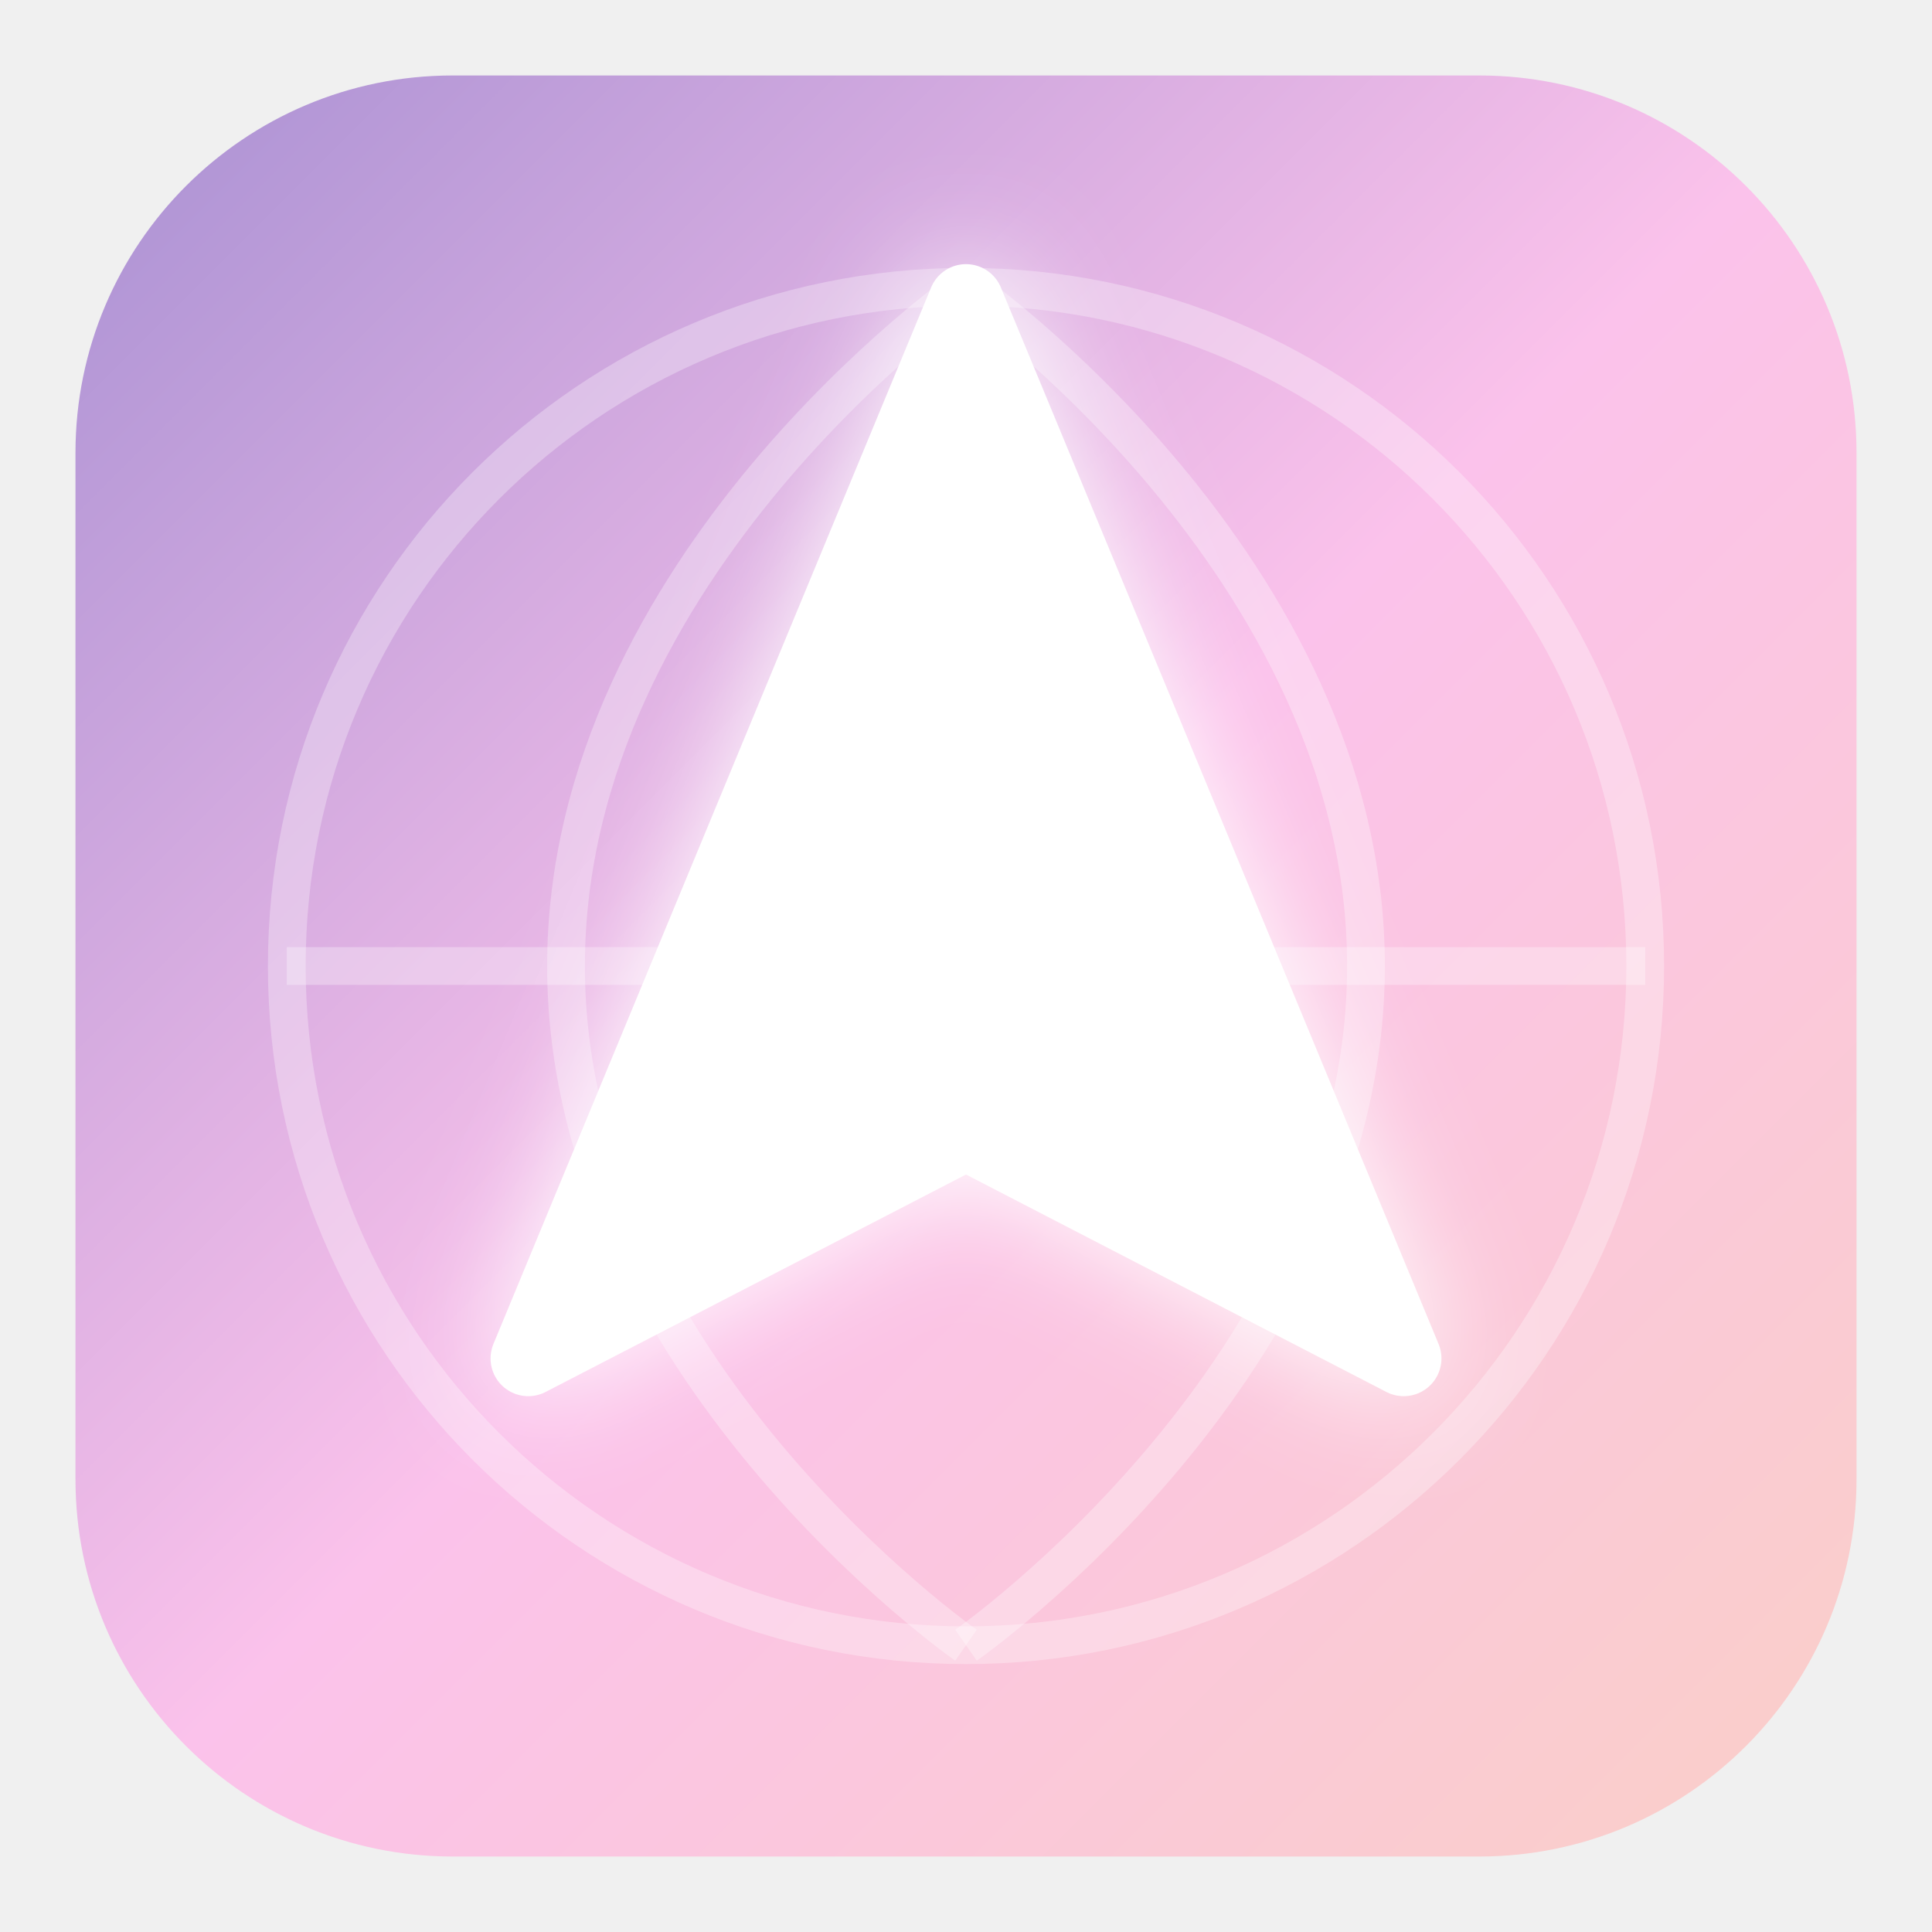
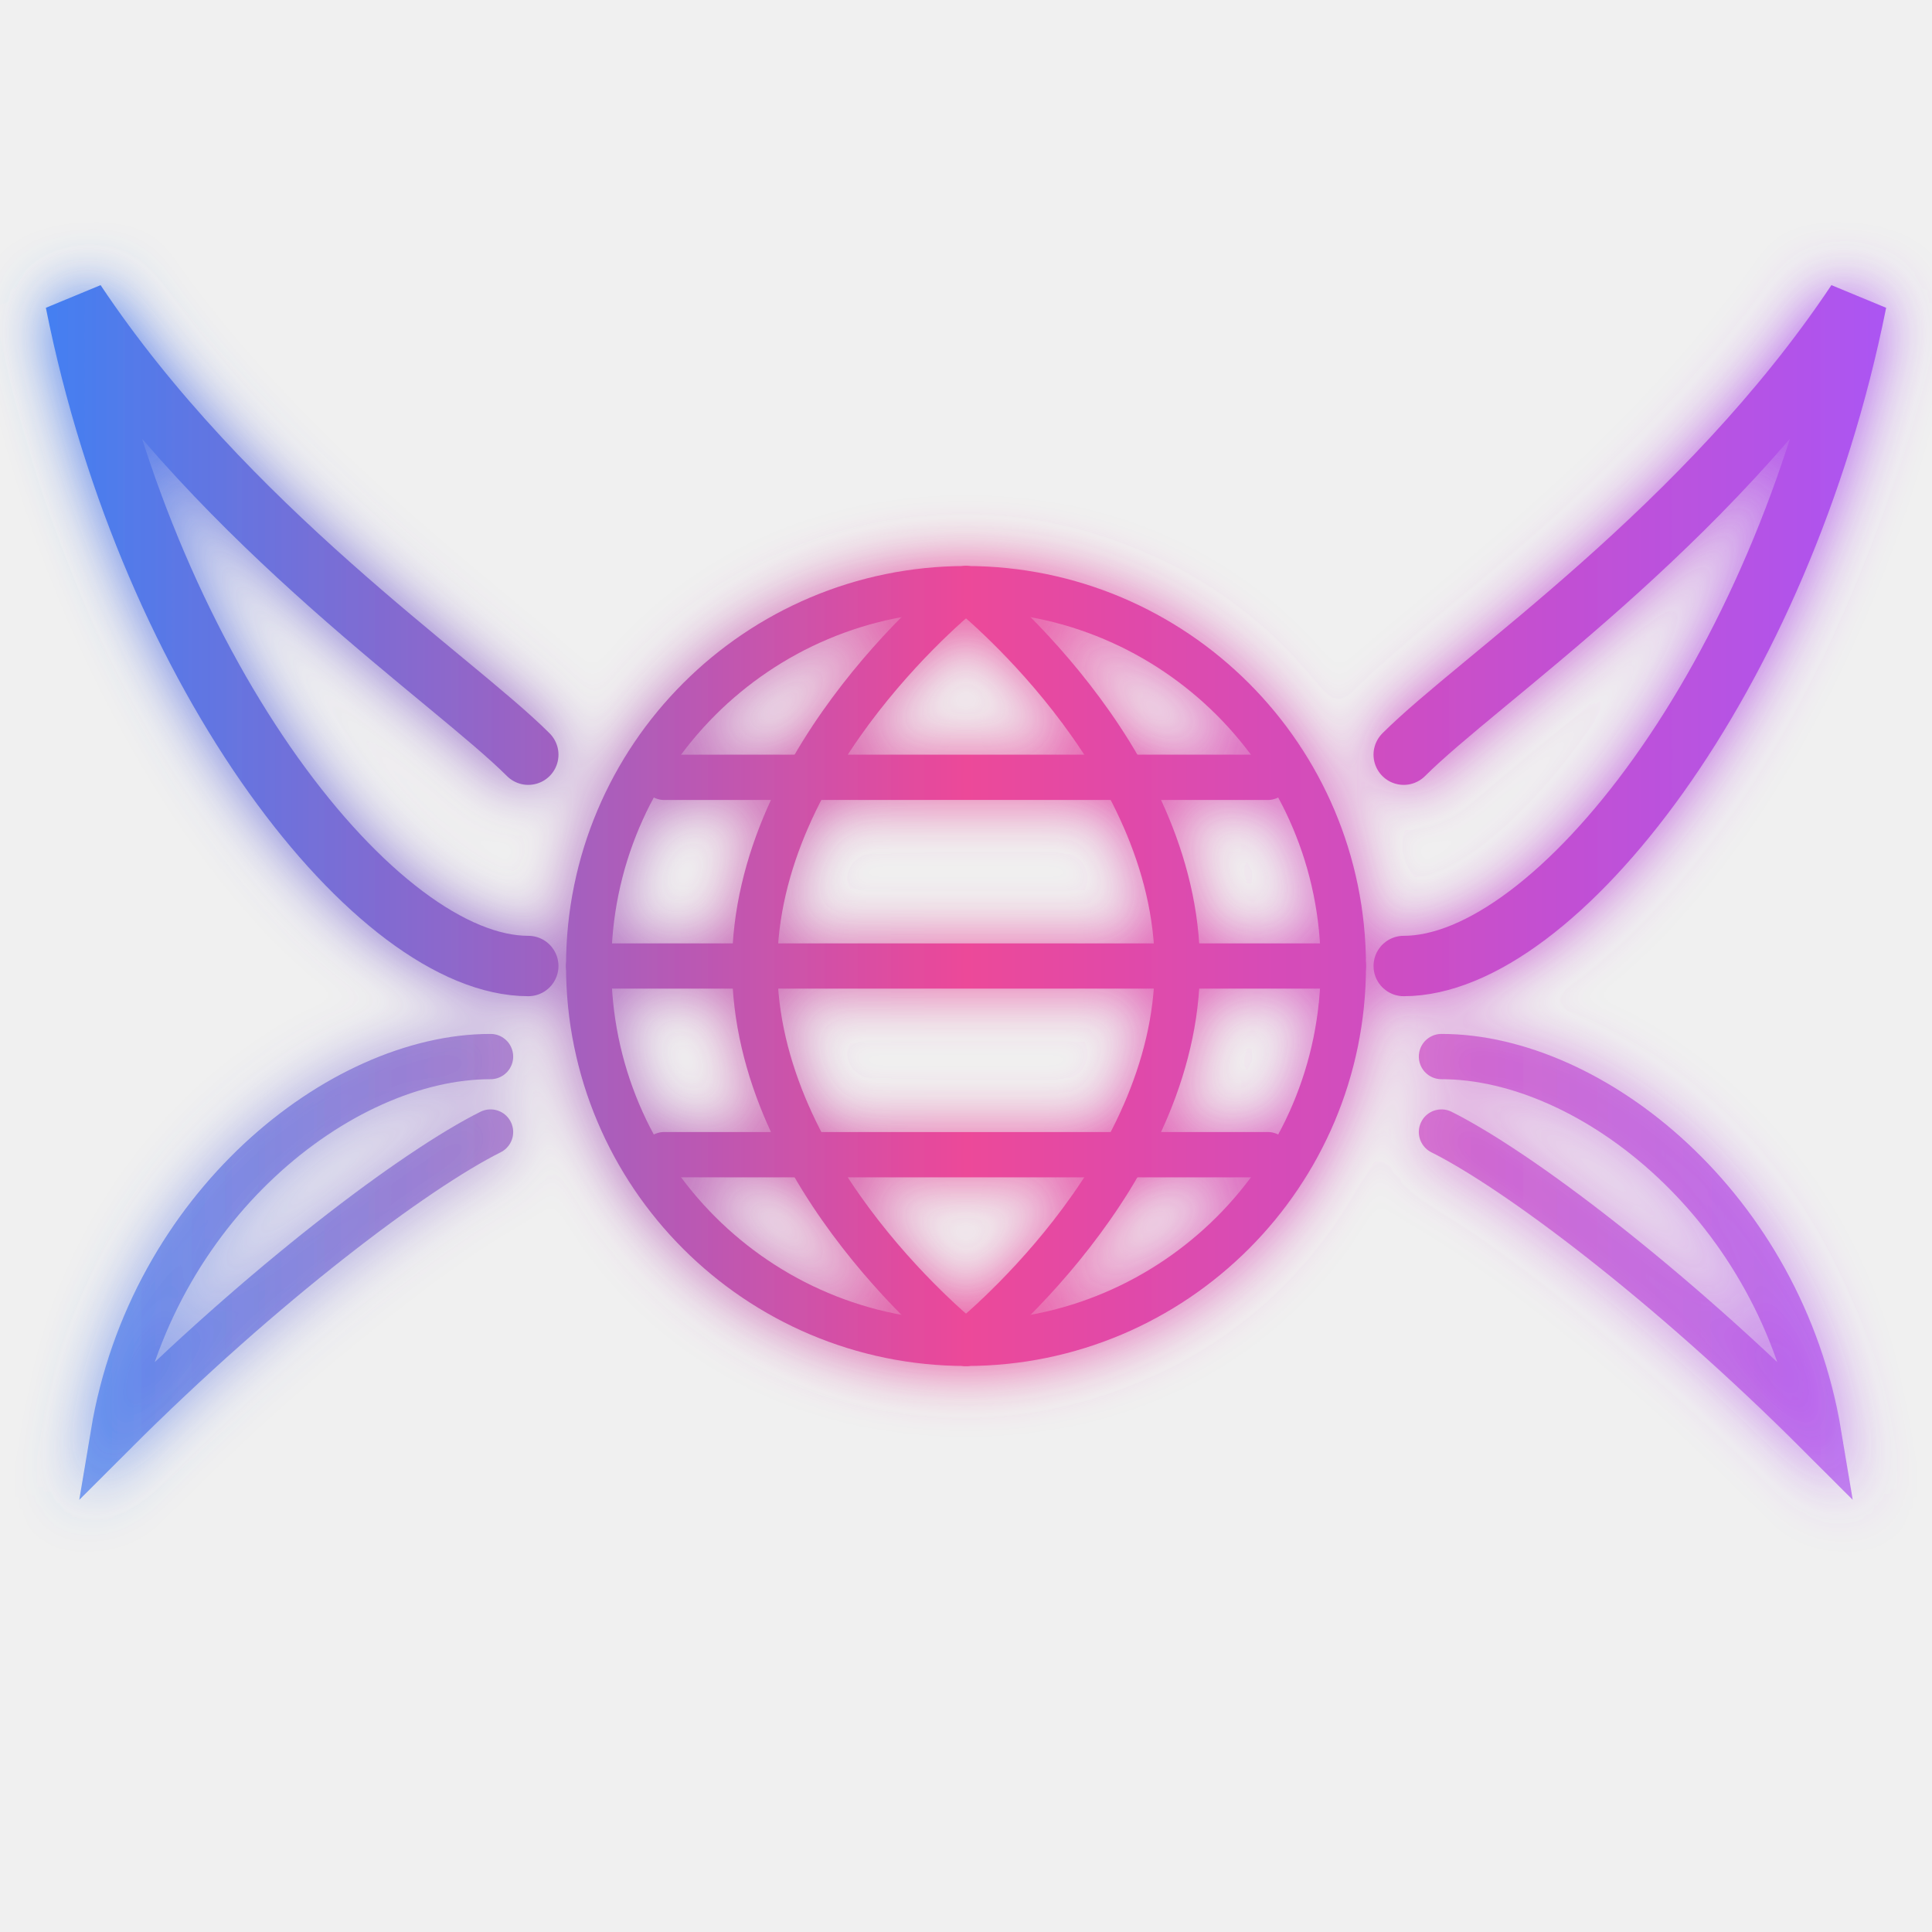
<svg xmlns="http://www.w3.org/2000/svg" width="512" height="512" viewBox="0 0 512 512" fill="none">
  <defs>
-     <linearGradient id="holographic" x1="0" y1="0" x2="512" y2="512" gradientUnits="userSpaceOnUse">
-       <stop offset="0%" stop-color="#a18cd1" />
-       <stop offset="50%" stop-color="#fbc2eb" />
-       <stop offset="100%" stop-color="#fad0c4" />
+     <linearGradient id="holographic-gradient" x1="0" y1="256" x2="512" y2="256" gradientUnits="userSpaceOnUse">
+       <stop offset="0%" stop-color="#3b82f6">
+         <animate attributeName="stop-color" values="#3b82f6;#a855f7;#ec4899;#3b82f6" dur="5s" repeatCount="indefinite" />
+       </stop>
+       <stop offset="50%" stop-color="#ec4899">
+         <animate attributeName="stop-color" values="#ec4899;#3b82f6;#a855f7;#ec4899" dur="5s" repeatCount="indefinite" />
+       </stop>
+       <stop offset="100%" stop-color="#a855f7">
+         <animate attributeName="stop-color" values="#a855f7;#ec4899;#3b82f6;#a855f7" dur="5s" repeatCount="indefinite" />
+       </stop>
    </linearGradient>
-     <filter id="glow" x="-20%" y="-20%" width="140%" height="140%">
-       <feGaussianBlur stdDeviation="15" result="blur" />
+     <filter id="glow" x="-50%" y="-50%" width="200%" height="200%">
+       <feGaussianBlur stdDeviation="8" result="blur" />
      <feComposite in="SourceGraphic" in2="blur" operator="over" />
    </filter>
  </defs>
-   <rect x="20" y="20" width="472" height="472" rx="100" fill="url(#holographic)" />
-   <circle cx="256" cy="256" r="180" stroke="white" stroke-width="10" stroke-opacity="0.3" fill="none" />
-   <path d="M256 76 C 256 76, 150 150, 150 256 C 150 362, 256 436, 256 436" stroke="white" stroke-width="10" stroke-opacity="0.3" fill="none" />
-   <path d="M256 76 C 256 76, 362 150, 362 256 C 362 362, 256 436, 256 436" stroke="white" stroke-width="10" stroke-opacity="0.3" fill="none" />
-   <line x1="76" y1="256" x2="436" y2="256" stroke="white" stroke-width="10" stroke-opacity="0.3" />
-   <g filter="url(#glow)" transform="translate(0, -20)">
-     <path d="M140 380 L256 100 L372 380 L256 320 L140 380 Z" fill="white" stroke="white" stroke-width="20" stroke-linejoin="round" />
+   <g filter="url(#glow)">
+     <g stroke="url(#holographic-gradient)" stroke-width="12" stroke-linecap="round" stroke-linejoin="round" fill="none">
+       <circle cx="256" cy="256" r="100" />
+       <path d="M256 156 C 256 156, 200 200, 200 256 C 200 312, 256 356, 256 356" />
+       <path d="M256 156 C 256 156, 312 200, 312 256 C 312 312, 256 356, 256 356" />
+       <line x1="156" y1="256" x2="356" y2="256" />
+       <line x1="176" y1="206" x2="336" y2="206" />
+       <line x1="176" y1="306" x2="336" y2="306" />
+     </g>
+     <path d="M140 256 C 100 256, 40 180, 20 80 C 60 140, 120 180, 140 200" stroke="url(#holographic-gradient)" stroke-width="16" stroke-linecap="round" fill="none" />
+     <path d="M130 280 C 90 280, 40 320, 30 380 C 70 340, 110 310, 130 300" stroke="url(#holographic-gradient)" stroke-width="12" stroke-linecap="round" fill="none" opacity="0.7" />
+     <path d="M372 256 C 412 256, 472 180, 492 80 C 452 140, 392 180, 372 200" stroke="url(#holographic-gradient)" stroke-width="16" stroke-linecap="round" fill="none" />
+     <path d="M382 280 C 422 280, 472 320, 482 380 C 442 340, 402 310, 382 300" stroke="url(#holographic-gradient)" stroke-width="12" stroke-linecap="round" fill="none" opacity="0.7" />
  </g>
</svg>
